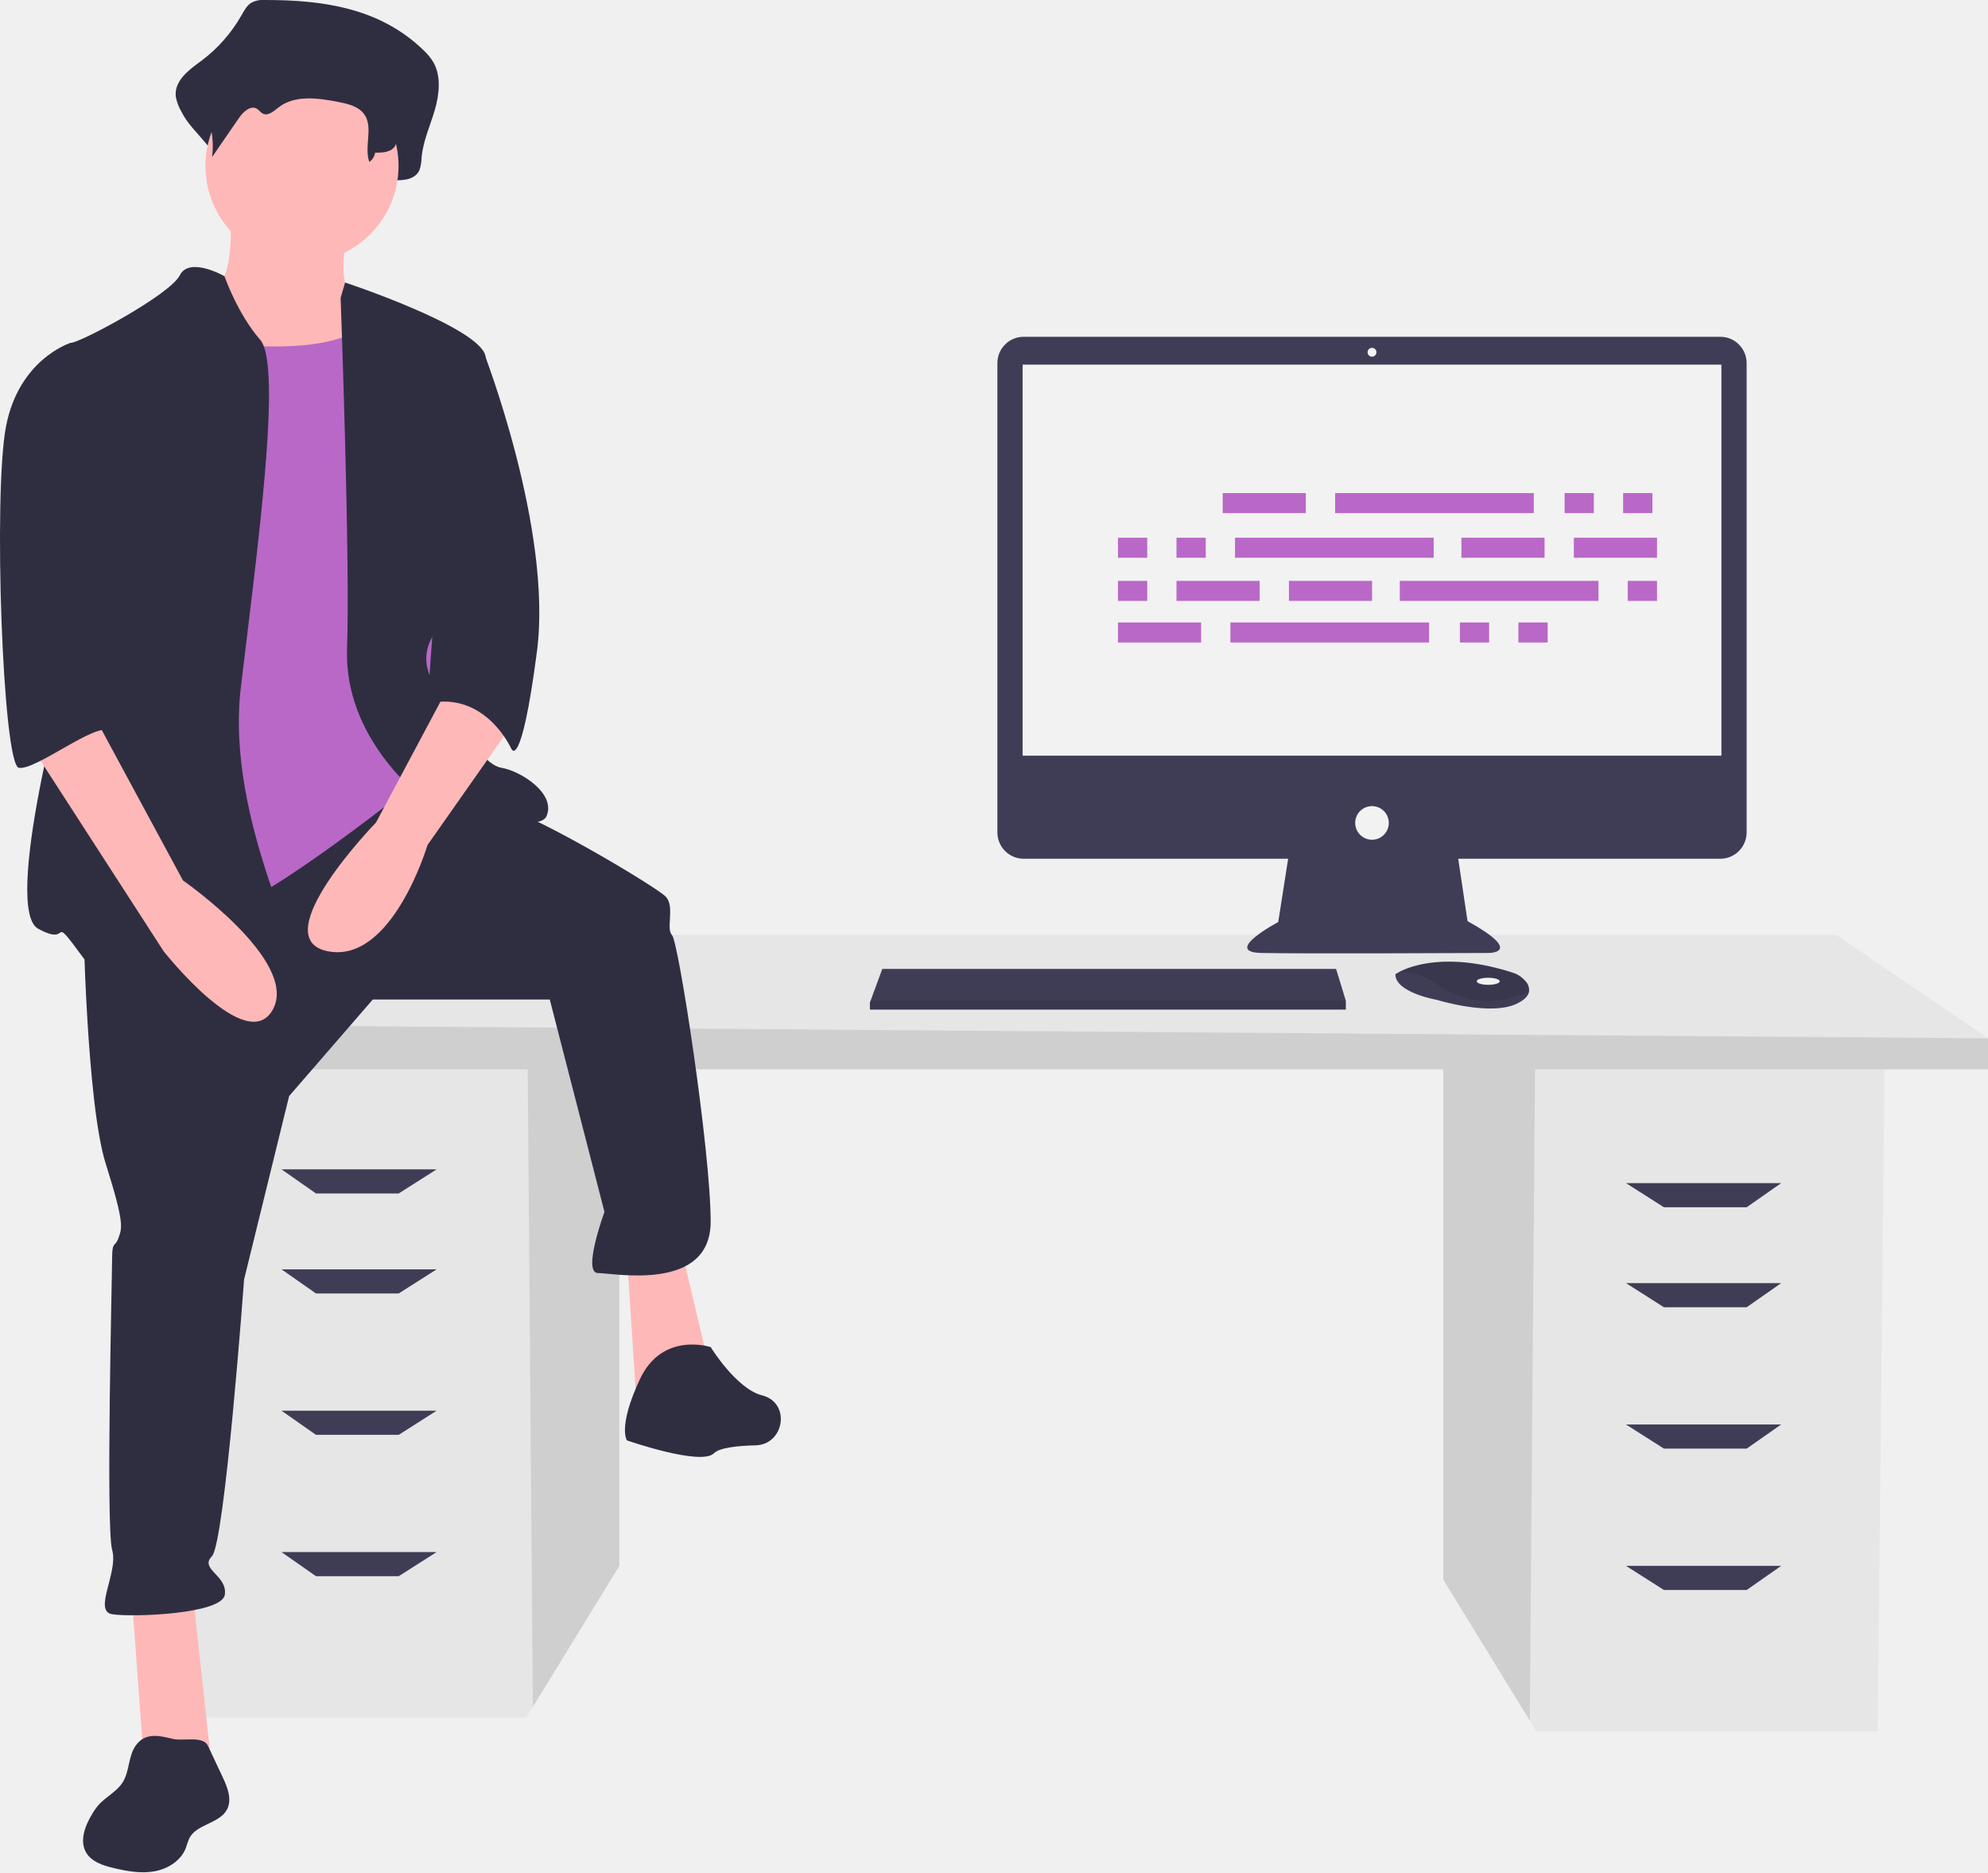
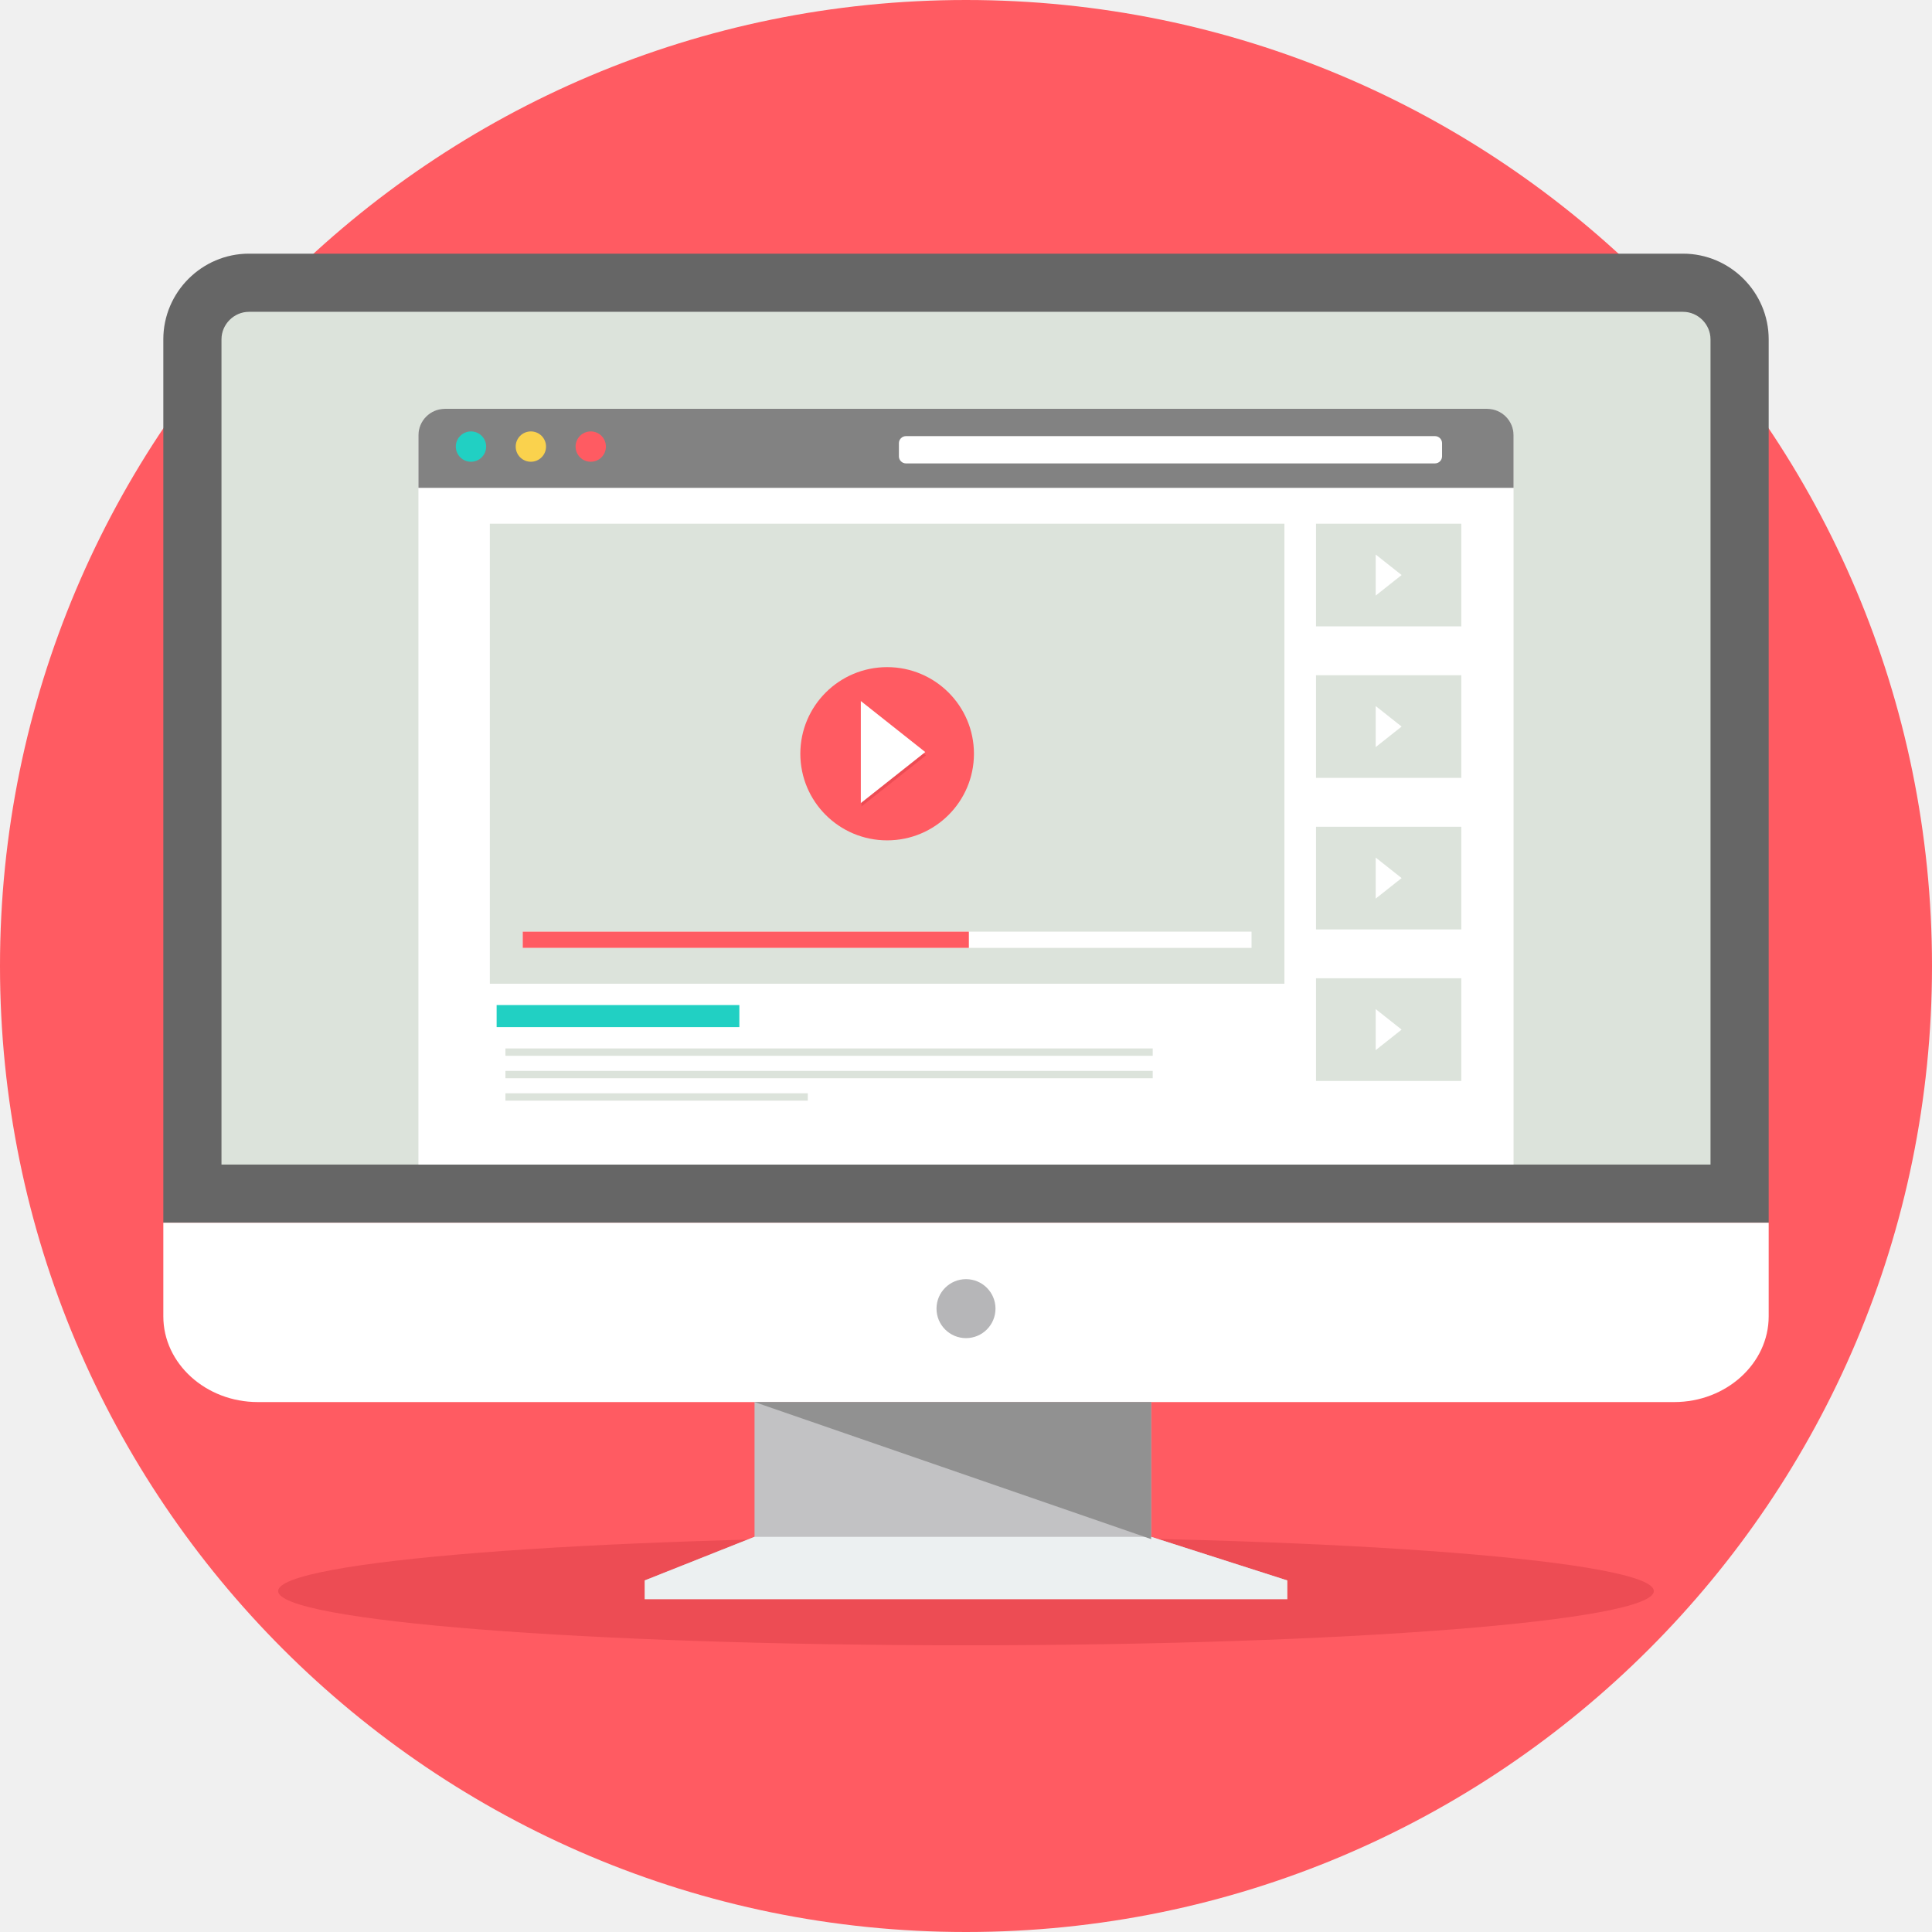
- <svg xmlns="http://www.w3.org/2000/svg" id="b52d7e2d-d80f-4111-b6ed-d15502ee1edd" data-name="Layer 1" width="711.188" height="669.683" viewBox="0 0 711.188 669.683">
-   <polygon points="516.326 380.018 516.326 565.013 547.27 615.443 549.625 619.279 671.722 619.279 674.189 380.018 516.326 380.018" fill="#e6e6e6" />
-   <polygon points="516.326 380.018 516.326 565.013 547.27 615.443 549.169 380.018 516.326 380.018" opacity="0.1" />
-   <polygon points="221.566 375.084 221.566 560.08 190.622 610.51 188.267 614.345 66.17 614.345 63.703 375.084 221.566 375.084" fill="#e6e6e6" />
-   <polygon points="221.566 375.084 221.566 560.08 190.622 610.51 188.723 375.084 221.566 375.084" opacity="0.1" />
-   <polygon points="711.188 371.385 711.188 382.484 47.67 382.484 47.67 366.451 109.335 334.385 656.923 334.385 711.188 371.385" fill="#e6e6e6" />
-   <polygon points="711.188 371.385 711.188 382.484 47.67 382.484 47.67 366.451 711.188 371.385" opacity="0.1" />
-   <polygon points="142.635 426.883 113.035 426.883 100.702 418.25 156.201 418.25 142.635 426.883" fill="#3f3d56" />
-   <polygon points="142.635 462.649 113.035 462.649 100.702 454.016 156.201 454.016 142.635 462.649" fill="#3f3d56" />
-   <polygon points="142.635 513.215 113.035 513.215 100.702 504.581 156.201 504.581 142.635 513.215" fill="#3f3d56" />
-   <polygon points="142.635 563.78 113.035 563.78 100.702 555.147 156.201 555.147 142.635 563.78" fill="#3f3d56" />
-   <polygon points="595.257 431.816 624.857 431.816 637.19 423.183 581.691 423.183 595.257 431.816" fill="#3f3d56" />
-   <polygon points="595.257 467.582 624.857 467.582 637.19 458.949 581.691 458.949 595.257 467.582" fill="#3f3d56" />
-   <polygon points="595.257 518.148 624.857 518.148 637.19 509.515 581.691 509.515 595.257 518.148" fill="#3f3d56" />
-   <polygon points="595.257 568.713 624.857 568.713 637.19 560.08 581.691 560.08 595.257 568.713" fill="#3f3d56" />
-   <path d="M859.82,235.615H610.634a9.423,9.423,0,0,0-9.424,9.424V412.897a9.423,9.423,0,0,0,9.424,9.424h94.593l-3.544,22.626s-20.253,10.759-6.013,11.076,81.328,0,81.328,0,12.974,0-7.595-11.392l-3.334-22.31h93.75a9.423,9.423,0,0,0,9.424-9.424V245.039A9.423,9.423,0,0,0,859.82,235.615Z" transform="translate(-244.406 -115.1587)" fill="#3f3d56" />
-   <rect x="365.823" y="130.424" width="249.996" height="139.871" fill="#f2f2f2" />
-   <circle cx="490.821" cy="125.994" r="1.582" fill="#f2f2f2" />
-   <circle cx="490.821" cy="294.346" r="6.013" fill="#f2f2f2" />
-   <polygon points="481.452 357.952 481.452 361.117 311.202 361.117 311.202 358.585 311.436 357.952 315.632 346.56 477.971 346.56 481.452 357.952" fill="#3f3d56" />
-   <path d="M791.376,470.013c-.31,1.326-1.481,2.725-4.127,4.047-9.493,4.747-28.797-1.266-28.797-1.266s-14.873-2.532-14.873-9.177a11.866,11.866,0,0,1,1.304-.775c3.991-2.112,17.225-7.322,40.691.221a9.786,9.786,0,0,1,4.46,2.923A4.667,4.667,0,0,1,791.376,470.013Z" transform="translate(-244.406 -115.1587)" fill="#3f3d56" />
-   <path d="M791.376,470.013c-11.62,4.452-21.977,4.785-32.607-2.598a23.343,23.343,0,0,0-13.886-4.573c3.991-2.112,17.225-7.322,40.691.221a9.786,9.786,0,0,1,4.46,2.923A4.667,4.667,0,0,1,791.376,470.013Z" transform="translate(-244.406 -115.1587)" opacity="0.1" />
-   <ellipse cx="532.4" cy="350.99" rx="4.114" ry="1.266" fill="#f2f2f2" />
-   <polygon points="481.452 357.952 481.452 361.117 311.202 361.117 311.202 358.585 311.436 357.952 481.452 357.952" opacity="0.1" />
-   <path d="M339.068,115.159a8.554,8.554,0,0,0-4.961,1.108c-1.476,1.011-2.406,2.782-3.356,4.429a52.986,52.986,0,0,1-14.434,16.305c-4.289,3.142-9.742,7.06-9.008,12.853a17.372,17.372,0,0,0,2.091,5.426c3.957,7.987,14.754,14.159,13.692,23.273,3.931-6.581-1.327-9.835,2.604-16.416,1.872-3.134,5.124-6.672,7.951-4.704.946.659,1.568,1.841,2.553,2.419,2.351,1.38,4.853-1.258,6.934-3.126,7.177-6.443,17.383-4.755,26.314-2.747,4.216.948,8.847,2.191,11.34,6.221,3.277,5.298-3.113,11.02-4.728,17.01a3.264,3.264,0,0,0,3.503,4.062c2.68-.264,5.854-.481,6.013-1.657,3.372.12,7.503-.262,8.947-3.772a14.762,14.762,0,0,0,.693-4.293c.53-5.897,3.033-11.277,4.691-16.89s2.379-12.191-.419-17.167a19.864,19.864,0,0,0-3.666-4.456C379.94,117.67,359.063,115.136,339.068,115.159Z" transform="translate(-244.406 -115.1587)" fill="#2f2e41" />
-   <path d="M326.544,190.064s3.453,28.778-9.209,31.081,11.511,41.441,11.511,41.441l57.557,6.907-13.814-46.045s-9.209-3.453-3.453-26.476S326.544,190.064,326.544,190.064Z" transform="translate(-244.406 -115.1587)" fill="#ffb8b8" />
-   <polygon points="47.028 569.318 51.633 632.631 75.806 632.631 68.9 569.318 47.028 569.318" fill="#ffb8b8" />
-   <polygon points="224.303 449.6 227.756 502.552 254.233 491.041 243.872 447.298 224.303 449.6" fill="#ffb8b8" />
-   <path d="M274.167,442.738s1.151,66.766,8.058,88.637,5.756,23.023,4.605,26.476-2.302,1.151-2.302,6.907-2.302,96.695,0,104.753-6.907,21.872,0,23.023,39.139,0,40.29-6.907-9.209-9.209-4.605-13.814,11.511-98.998,11.511-98.998l16.116-65.615,29.93-34.534H441.082l19.569,75.975s-8.058,21.872-2.302,21.872,40.29,6.907,40.29-18.418S487.127,451.947,484.825,449.645s1.151-10.36-2.302-13.814-43.743-27.627-58.708-32.232S387.857,393.515,387.857,393.515Z" transform="translate(-244.406 -115.1587)" fill="#2f2e41" />
-   <path d="M498.639,596.991s-17.267-5.756-25.325,11.511-4.605,21.872-4.605,21.872,26.476,9.209,31.081,4.605c2.003-2.003,8.365-2.699,14.913-2.846,9.973-.224,12.626-14.333,3.207-17.619q-.421-.147-.853-.255C507.848,611.955,498.639,596.991,498.639,596.991Z" transform="translate(-244.406 -115.1587)" fill="#2f2e41" />
-   <circle cx="108.038" cy="59.365" r="34.534" fill="#ffb8b8" />
-   <path d="M307.55,235.534s56.406,11.511,70.219-6.907,19.569,51.801,19.569,51.801l6.907,73.673-10.36,40.29s-54.103,43.743-71.37,47.197-43.743,5.756-43.743,5.756,8.058-127.776,8.058-130.078S307.55,235.534,307.55,235.534Z" transform="translate(-244.406 -115.1587)" fill="#b968c7" />
-   <path d="M324.704,213.945s-12.55-7.189-16.003-.282S273.016,237.836,269.562,237.836s6.907,95.544,2.302,107.056S245.389,440.436,258.051,447.343s3.453-6.907,16.116,10.36,74.824,17.267,78.277,10.36-27.627-58.708-21.872-107.056,14.965-115.114,6.907-124.323S324.704,213.945,324.704,213.945Z" transform="translate(-244.406 -115.1587)" fill="#2f2e41" />
-   <path d="M366.258,221.72l1.603-5.518s47.895,15.878,50.198,26.238,1.151,82.882-6.907,88.637-19.569,14.965-11.511,28.778,17.267,28.778,24.174,29.93,19.569,9.209,16.116,17.267-44.894-6.907-44.894-6.907-27.627-20.72-26.476-52.952S366.258,221.72,366.258,221.72Z" transform="translate(-244.406 -115.1587)" fill="#2f2e41" />
-   <path d="M406.548,357.554l-27.627,51.801s-40.29,41.441-17.267,46.045,35.685-37.987,35.685-37.987l29.93-42.592Z" transform="translate(-244.406 -115.1587)" fill="#ffb8b8" />
-   <path d="M340.75,124.195a7.838,7.838,0,0,0-4.039.783,9.413,9.413,0,0,0-2.732,3.131,39.773,39.773,0,0,1-11.75,11.524c-3.491,2.221-7.93,4.99-7.333,9.084a11.359,11.359,0,0,0,1.702,3.835,30.163,30.163,0,0,1,3.665,18.801l9.6-13.954c1.524-2.215,4.171-4.715,6.472-3.324.77.466,1.276,1.301,2.078,1.71,1.914.975,3.95-.889,5.644-2.21,5.842-4.554,14.15-3.361,21.421-1.942,3.432.67,7.202,1.549,9.231,4.397,3.372,4.733-.149,11.572,1.819,17.04a5.023,5.023,0,0,0,2.079-3.317c2.745.085,6.107-.185,7.283-2.666a9.188,9.188,0,0,0,.564-3.034c.432-4.168,2.469-7.971,3.819-11.938s1.937-8.616-.341-12.133a14.681,14.681,0,0,0-2.984-3.149C374.022,125.97,357.027,124.178,340.75,124.195Z" transform="translate(-244.406 -115.1587)" fill="#2f2e41" />
-   <path d="M406.548,237.836l10.725,2.847s24.96,63.919,19.204,107.662-9.209,34.534-9.209,34.534-9.209-20.72-29.93-16.116Z" transform="translate(-244.406 -115.1587)" fill="#2f2e41" />
-   <path d="M293.029,739.422c-2.776,3.772-2.219,9.165-4.678,13.151-2.131,3.455-6.148,5.267-8.814,8.329a22.326,22.326,0,0,0-2.266,3.26c-2.473,4.143-4.483,9.452-2.048,13.616,1.959,3.35,6.078,4.66,9.855,5.552,4.774,1.128,9.734,2.031,14.564,1.169s9.549-3.819,11.271-8.412a32.5,32.5,0,0,1,1.205-3.401c2.617-5.153,10.827-5.209,13.506-10.33,1.875-3.584.151-7.916-1.571-11.576l-5.261-11.177c-1.746-3.709-8.824-1.576-12.513-2.465C301.465,735.978,296.491,734.701,293.029,739.422Z" transform="translate(-244.406 -115.1587)" fill="#2f2e41" />
-   <path d="M254.598,380.577l48.348,74.824s29.93,37.987,39.139,20.72-32.232-46.045-32.232-46.045L278.772,372.519Z" transform="translate(-244.406 -115.1587)" fill="#ffb8b8" />
-   <path d="M278.772,240.138,269.562,237.836s-18.418,5.756-23.023,29.93-1.151,120.869,4.605,122.02,28.427-16.837,32.056-13.023-7.882-15.756-4.429-26.116S278.772,240.138,278.772,240.138Z" transform="translate(-244.406 -115.1587)" fill="#2f2e41" />
-   <g id="f3c2397c-d780-4cc6-97d8-1503d8277a2c" data-name="Group 13">
-     <rect id="ad41612f-86f7-46b2-a964-3a5da7bcf3cf" data-name="Rectangle 55" x="437.407" y="176.363" width="29.752" height="7.163" fill="#b968c7" />
-     <rect id="b9a0b375-cc2a-4c59-8850-661af54e4f62" data-name="Rectangle 56" x="559.722" y="176.363" width="10.468" height="7.163" fill="#b968c7" />
-     <rect id="e174c2ab-9bc5-41ec-b37c-b06fbf8a9878" data-name="Rectangle 57" x="580.659" y="176.363" width="10.468" height="7.163" fill="#b968c7" />
-     <rect id="ba2479ac-4c7d-43b4-a028-73b1e20e4002" data-name="Rectangle 58" x="477.628" y="176.363" width="71.075" height="7.163" fill="#b968c7" />
-     <rect id="ac60ef86-00f2-480b-8171-28b6fdfc1958" data-name="Rectangle 59" x="399.941" y="222.644" width="29.752" height="7.163" fill="#b968c7" />
-     <rect id="b3d8298d-cd65-487a-8b19-4cee946356e7" data-name="Rectangle 60" x="522.256" y="222.644" width="10.468" height="7.163" fill="#b968c7" />
-     <rect id="ed27f15f-f0c4-4569-8330-a6688f8e356c" data-name="Rectangle 61" x="543.193" y="222.644" width="10.468" height="7.163" fill="#b968c7" />
-     <rect id="f685c005-adaf-4d60-acda-005b037d82a6" data-name="Rectangle 62" x="440.162" y="222.644" width="71.075" height="7.163" fill="#b968c7" />
-     <rect id="eca7c7fc-83f8-48ca-a588-6606db47af3f" data-name="Rectangle 63" x="522.807" y="192.341" width="29.752" height="7.163" fill="#b968c7" />
-     <rect id="a71b5b2f-f8b9-481d-a301-5e3357e5fe42" data-name="Rectangle 64" x="563.028" y="192.341" width="29.752" height="7.163" fill="#b968c7" />
-     <rect id="abb3a25a-f854-41fc-8391-e6ad9fbe2417" data-name="Rectangle 66" x="399.941" y="192.341" width="10.468" height="7.163" fill="#b968c7" />
-     <rect id="add2b425-b775-4eb5-9c25-8c4c14f957c9" data-name="Rectangle 67" x="420.878" y="192.341" width="10.468" height="7.163" fill="#b968c7" />
-     <rect id="b7159612-3b84-4b0b-a885-612eaab04c06" data-name="Rectangle 68" x="441.815" y="192.341" width="71.075" height="7.163" fill="#b968c7" />
-     <rect id="edfc7301-4de5-47dc-80e2-1ae2da982d6d" data-name="Rectangle 69" x="461.099" y="207.768" width="29.752" height="7.163" fill="#b968c7" />
-     <rect id="e1009f91-6275-4375-80fa-0d778e331fdc" data-name="Rectangle 70" x="420.878" y="207.768" width="29.752" height="7.163" fill="#b968c7" />
-     <rect id="a060fb9f-1f1a-4862-9a69-16dd49199e18" data-name="Rectangle 71" x="399.941" y="207.768" width="10.468" height="7.163" fill="#b968c7" />
-     <rect id="b6754d5f-104f-449c-b9a9-cf9ac82bf5fe" data-name="Rectangle 73" x="582.312" y="207.768" width="10.468" height="7.163" fill="#b968c7" />
-     <rect id="e6ed1ccd-2cfd-450f-a339-07df3a1ee6bb" data-name="Rectangle 74" x="500.768" y="207.768" width="71.075" height="7.163" fill="#b968c7" />
+ <svg xmlns="http://www.w3.org/2000/svg" version="1.1" id="Layer_1" x="0px" y="0px" viewBox="0 0 512 512" style="enable-background:new 0 0 512 512;" xml:space="preserve">
+   <circle style="fill:#FF5B62;" cx="256" cy="256" r="256" />
+   <ellipse style="fill:#ED4C54;" cx="256" cy="421.646" rx="182.284" ry="14.371" />
+   <path style="fill:#666666;" d="M65.982,67.223h380.037c12.486,0,22.702,10.216,22.702,22.702v234.107H43.282V89.924  c0-12.486,10.216-22.702,22.702-22.702H65.982z" />
+   <path style="fill:#DCE3DB;" d="M58.694,308.617h394.609V89.924c0-3.979-3.309-7.288-7.285-7.288H65.982  c-3.977,0-7.285,3.309-7.285,7.288v218.693H58.694z" />
+   <path style="fill:#FFFFFF;" d="M468.718,324.031v24.827c0,12.488-11.26,22.702-25.024,22.702H68.307  c-13.764,0-25.024-10.214-25.024-22.702v-24.827H468.72H468.718z" />
+   <circle style="fill:#B6B6B8;" cx="256" cy="346.803" r="7.816" />
+   <path style="fill:#C2C2C4;" d="M305.066,407.273l36.095,11.566H170.836l29.123-11.566v-35.713h105.105v35.713H305.066z" />
+   <path style="fill:#ECF0F1;" d="M199.961,407.273h105.106l36.095,11.566v4.98h-85.16h-85.164v-4.98L199.961,407.273z" />
+   <path style="fill:#919191;" d="M199.961,371.559h105.106v36.321L199.961,371.559z" />
+   <path style="fill:#FFFFFF;" d="M149.563,108.345H362.44h31.687c3.841,0,6.981,3.144,6.981,6.981v41.546v151.743H110.889  l-0.002-0.002V156.872v-41.548c0-3.841,3.142-6.981,6.981-6.981h31.69L149.563,108.345z" />
+   <path style="fill:#828282;" d="M117.873,108.345h276.256c3.841,0,6.981,3.142,6.981,6.981v13.962H110.891v-13.962  C110.891,111.484,114.033,108.345,117.873,108.345z" />
+   <path style="fill:#FFFFFF;" d="M240.095,115.577h140.19c1.033,0,1.876,0.843,1.876,1.876v3.479c0,1.033-0.843,1.876-1.876,1.876  h-140.19c-1.033,0-1.876-0.843-1.876-1.876v-3.479C238.219,116.421,239.063,115.577,240.095,115.577z" />
+   <path style="fill:#21D0C3;" d="M124.818,114.331c2.219,0,4.019,1.798,4.019,4.019c0,2.221-1.8,4.019-4.019,4.019  c-2.223,0-4.023-1.798-4.023-4.019C120.795,116.127,122.596,114.331,124.818,114.331z" />
+   <path style="fill:#FAD24D;" d="M140.685,114.331c2.223,0,4.019,1.798,4.019,4.019c0,2.221-1.798,4.019-4.019,4.019  c-2.221,0-4.019-1.798-4.019-4.019C136.666,116.127,138.467,114.331,140.685,114.331z" />
+   <path style="fill:#FF5B62;" d="M156.554,114.331c2.219,0,4.019,1.798,4.019,4.019c0,2.221-1.8,4.019-4.019,4.019  c-2.223,0-4.023-1.798-4.023-4.019C152.531,116.127,154.332,114.331,156.554,114.331z" />
+   <rect x="129.816" y="138.789" style="fill:#DCE3DB;" width="210.569" height="121.912" />
+   <ellipse style="fill:#FF5B62;" cx="235.101" cy="199.75" rx="23.005" ry="22.954" />
+   <rect x="138.529" y="246.898" style="fill:#FFFFFF;" width="193.143" height="4.301" />
+   <rect x="138.529" y="246.898" style="fill:#FF5B62;" width="118.229" height="4.301" />
+   <path style="fill:#ED4C54;" d="M228.302,186.663l17.08,13.525l-17.08,13.523V186.663z" />
+   <path style="fill:#FFFFFF;" d="M228.127,185.779l17.078,13.525l-17.078,13.523V185.779z" />
+   <rect x="131.613" y="266.35" style="fill:#21D0C3;" width="64.324" height="5.849" />
+   <g>
+     <rect x="133.948" y="277.847" style="fill:#DCE3DB;" width="171.535" height="1.949" />
+     <rect x="133.948" y="283.796" style="fill:#DCE3DB;" width="171.535" height="1.949" />
+     <rect x="133.948" y="289.734" style="fill:#DCE3DB;" width="80.124" height="1.949" />
+     <rect x="348.759" y="138.789" style="fill:#DCE3DB;" width="38.5" height="27.207" />
+     <rect x="348.759" y="178.941" style="fill:#DCE3DB;" width="38.5" height="27.207" />
+     <rect x="348.759" y="219.102" style="fill:#DCE3DB;" width="38.5" height="27.207" />
+     <rect x="348.759" y="259.254" style="fill:#DCE3DB;" width="38.5" height="27.207" />
  </g>
+   <g>
+     <path style="fill:#FFFFFF;" d="M364.574,146.956l6.868,5.437l-6.868,5.44V146.956z" />
+     <path style="fill:#FFFFFF;" d="M364.574,187.11l6.868,5.437l-6.868,5.44V187.11z" />
+     <path style="fill:#FFFFFF;" d="M364.574,227.263l6.868,5.437l-6.868,5.44V227.263z" />
+     <path style="fill:#FFFFFF;" d="M364.574,267.42l6.868,5.437l-6.868,5.44V267.42z" />
+   </g>
+   <g>
+ </g>
+   <g>
+ </g>
+   <g>
+ </g>
+   <g>
+ </g>
+   <g>
+ </g>
+   <g>
+ </g>
+   <g>
+ </g>
+   <g>
+ </g>
+   <g>
+ </g>
+   <g>
+ </g>
+   <g>
+ </g>
+   <g>
+ </g>
+   <g>
+ </g>
+   <g>
+ </g>
+   <g>
+ </g>
</svg>
